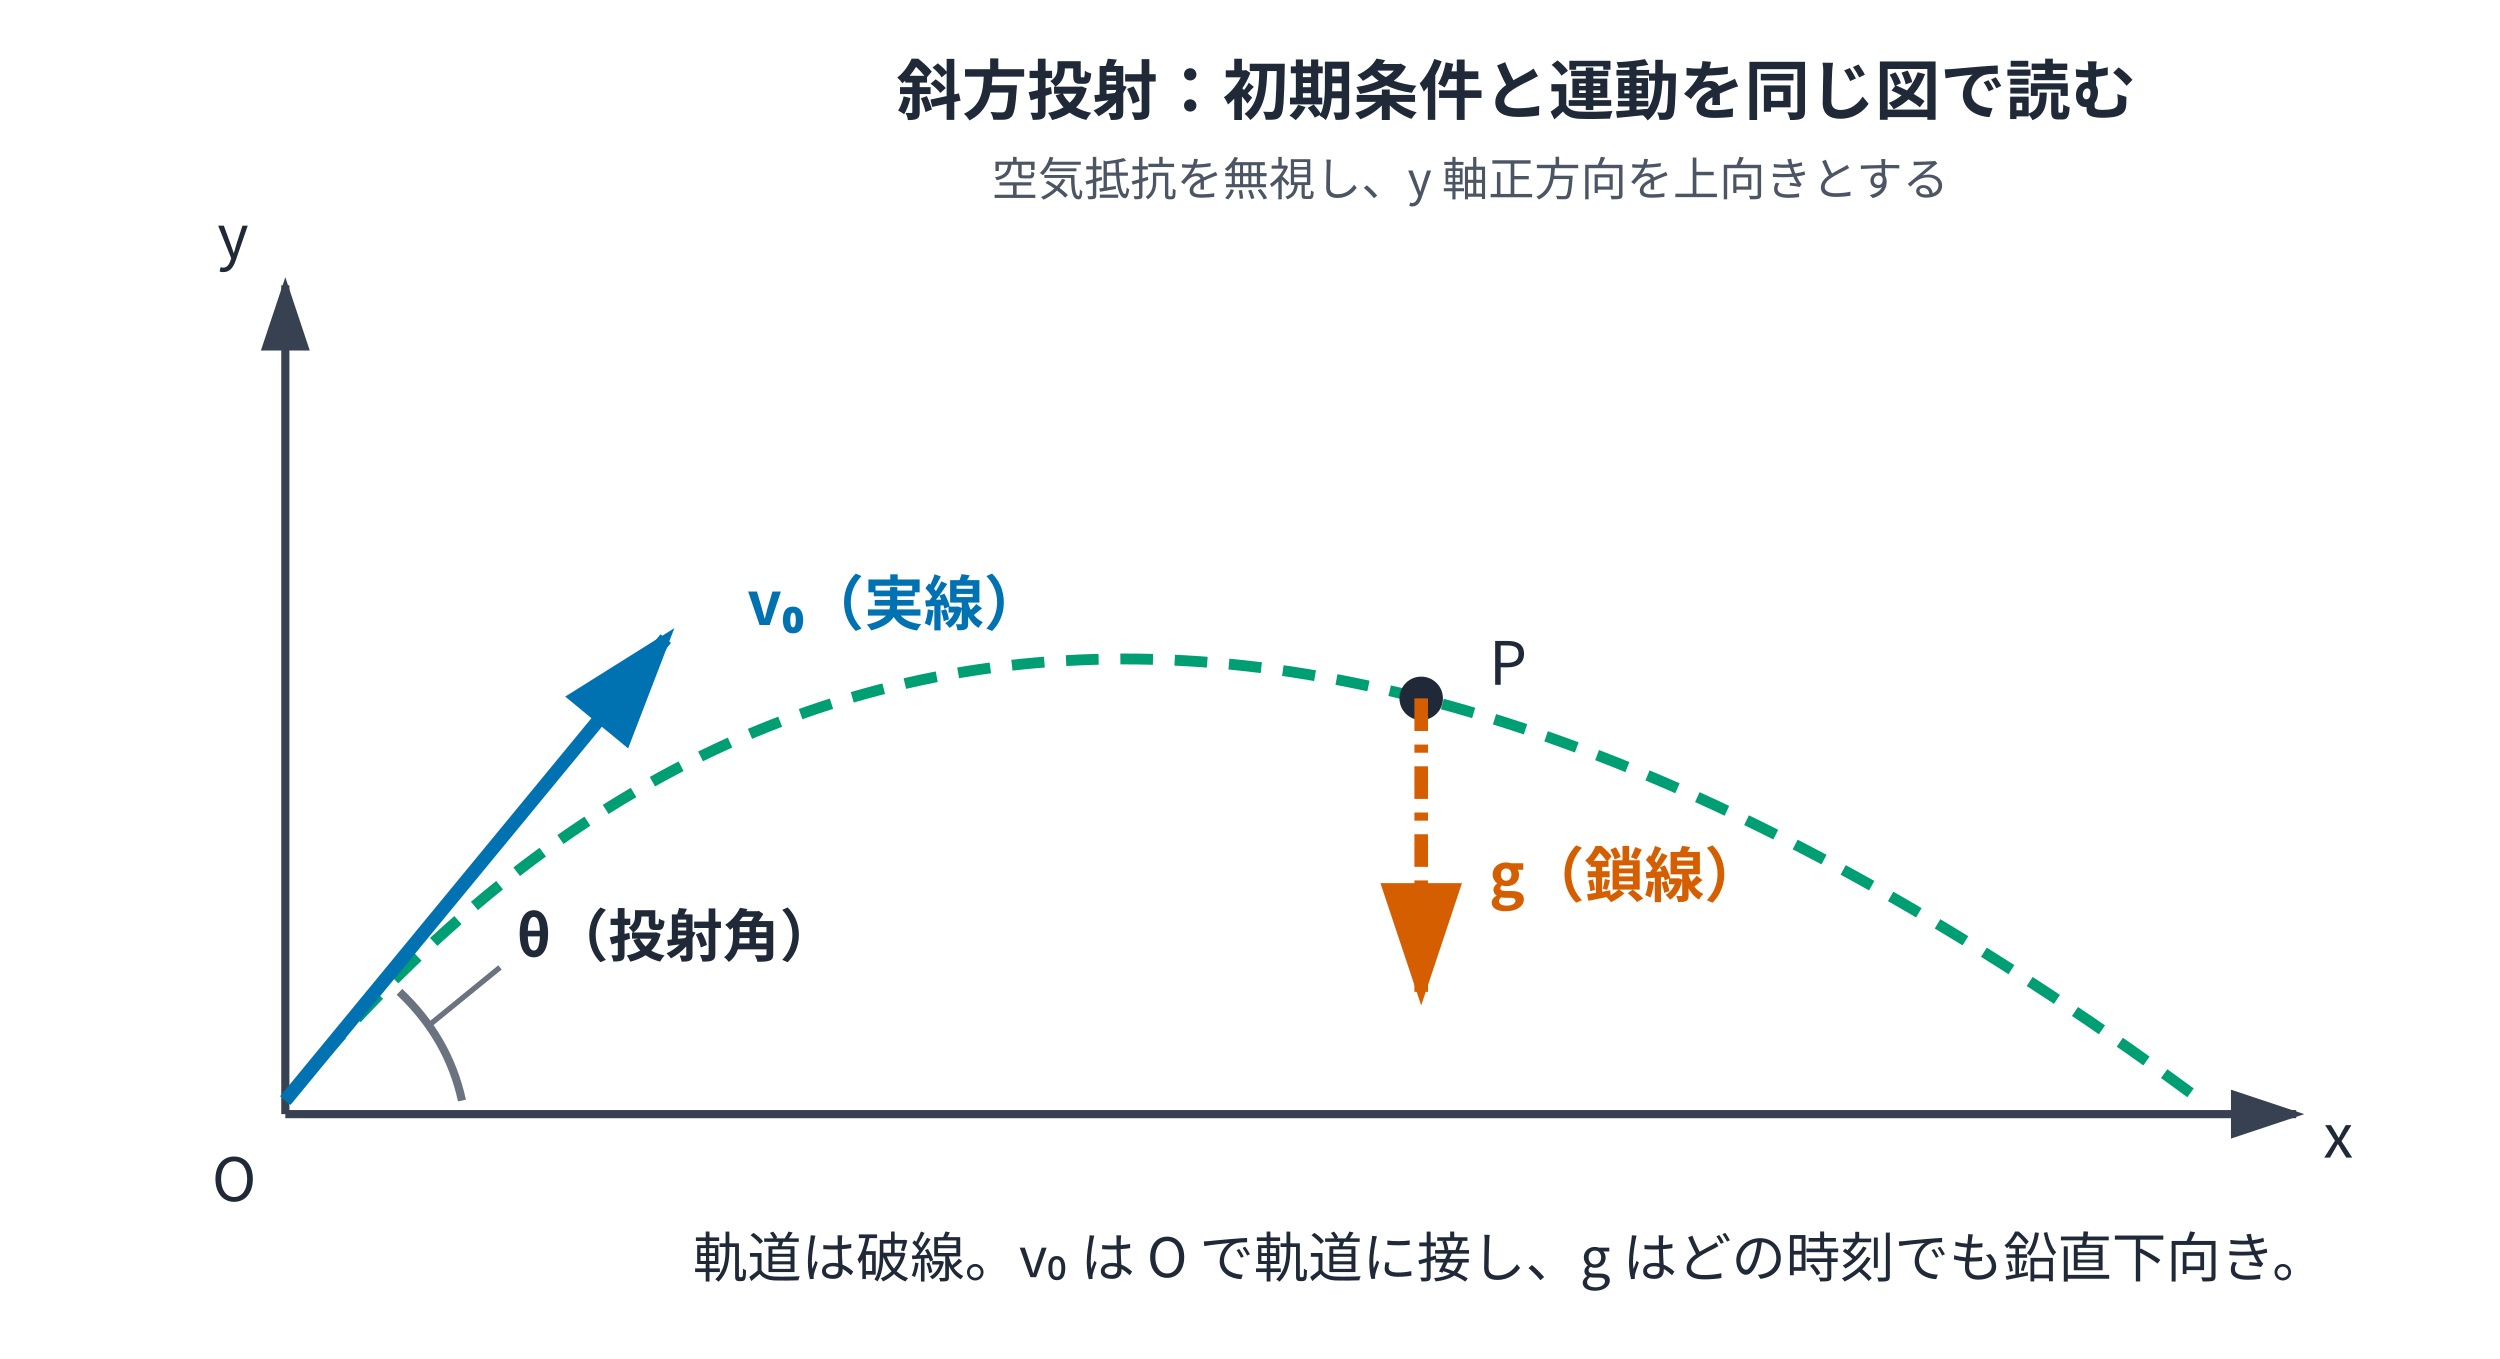
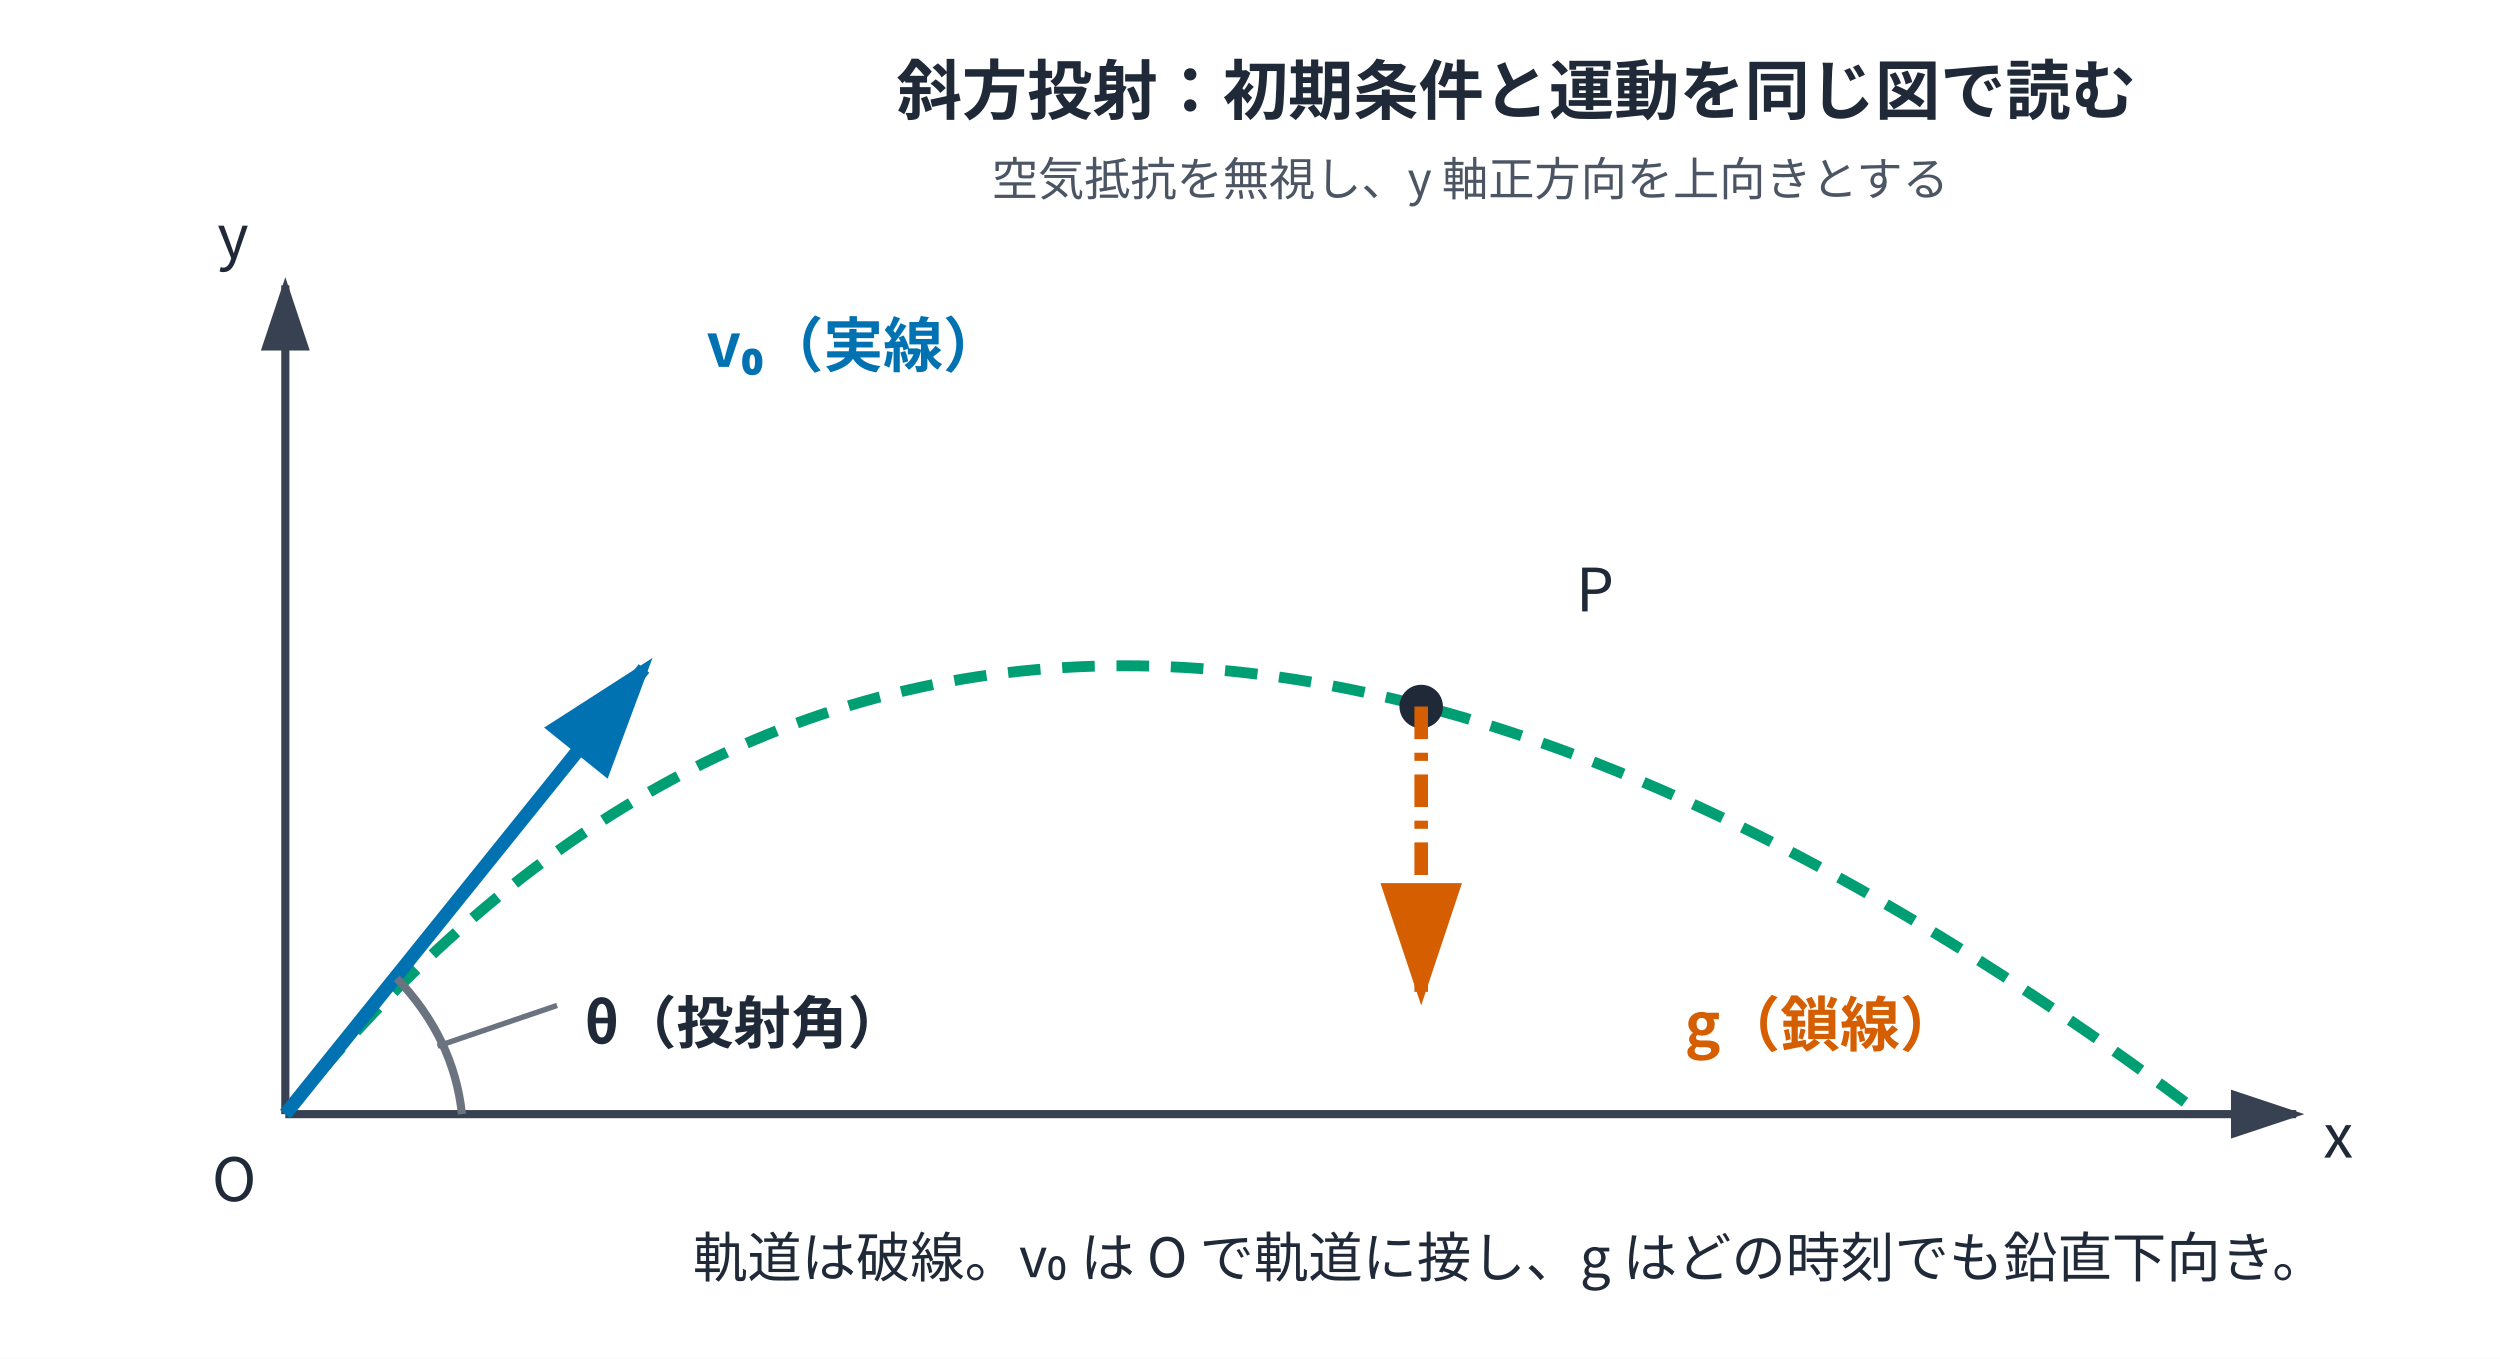
<svg xmlns="http://www.w3.org/2000/svg" data-layout-lint="strict" viewBox="0 0 920 500" role="img" aria-labelledby="title desc">
  <rect width="920" height="500" fill="white" />
  <defs>
    <marker id="arrow-neutral" markerWidth="10" markerHeight="10" refX="8" refY="3" orient="auto">
      <path d="M0,0 L0,6 L9,3 z" fill="#374151" />
    </marker>
    <marker id="arrow-blue" markerWidth="10" markerHeight="10" refX="8" refY="3" orient="auto">
      <path d="M0,0 L0,6 L9,3 z" fill="#0072B2" />
    </marker>
    <marker id="arrow-orange" markerWidth="10" markerHeight="10" refX="8" refY="3" orient="auto">
      <path d="M0,0 L0,6 L9,3 z" fill="#D55E00" />
    </marker>
  </defs>
  <g font-family="Noto Sans CJK JP, sans-serif" fill="#1F2937">
    <text x="330" y="42" font-size="24" font-weight="700">斜方投射：初期条件と運動を同じ図で読む</text>
    <text x="365" y="72" font-size="17" fill="#4B5563">空気抵抗を無視し、y 軸正方向を上向きとする</text>
  </g>
  <line x1="105" y1="410" x2="845" y2="410" stroke="#374151" stroke-width="3" marker-end="url(#arrow-neutral)" />
  <line x1="105" y1="410" x2="105" y2="105" stroke="#374151" stroke-width="3" marker-end="url(#arrow-neutral)" />
-   <path data-series-group="motion" data-series-label="trajectory" d="M105 405 Q370 80 810 405" fill="none" stroke="#009E73" stroke-width="4" stroke-dasharray="12 8" />
-   <line data-series-group="motion" data-series-label="v0" x1="105" y1="405" x2="245" y2="235" stroke="#0072B2" stroke-width="5" marker-end="url(#arrow-blue)" />
-   <path d="M170 405 Q165 382 147 365" fill="none" stroke="#6B7280" stroke-width="3" />
-   <line x1="184" y1="356" x2="157" y2="378" stroke="#6B7280" stroke-width="2" />
-   <text x="190" y="352" font-family="Noto Sans CJK JP, sans-serif" font-size="21" fill="#1F2937" font-weight="700">θ（投射角）</text>
-   <circle cx="523" cy="257" r="8" fill="#1F2937" />
-   <line data-series-group="motion" data-series-label="g" x1="523" y1="257" x2="523" y2="365" stroke="#D55E00" stroke-width="5" stroke-dasharray="12 5 3 5" marker-end="url(#arrow-orange)" />
+   <path data-series-group="motion" data-series-label="trajectory" d="M105 410 Q370 80 810 410" fill="none" stroke="#009E73" stroke-width="4" stroke-dasharray="12 8" />
+   <line data-series-group="motion" data-series-label="v0" x1="105" y1="410" x2="237" y2="246" stroke="#0072B2" stroke-width="5" marker-end="url(#arrow-blue)" />
+   <path d="M170 410 Q167 382 146 360" fill="none" stroke="#6B7280" stroke-width="3" />
+   <line x1="205" y1="370" x2="161" y2="385" stroke="#6B7280" stroke-width="2" />
+   <text x="215" y="384" font-family="Noto Sans CJK JP, sans-serif" font-size="21" fill="#1F2937" font-weight="700">θ（投射角）</text>
+   <circle cx="523" cy="260" r="8" fill="#1F2937" />
+   <line data-series-group="motion" data-series-label="g" x1="523" y1="260" x2="523" y2="365" stroke="#D55E00" stroke-width="5" stroke-dasharray="12 5 3 5" marker-end="url(#arrow-orange)" />
  <g font-family="Noto Sans CJK JP, sans-serif" font-size="22" fill="#1F2937">
    <text x="855" y="426">x</text>
    <text x="80" y="95">y</text>
    <text x="78" y="442">O</text>
-     <text x="548" y="252">P</text>
-     <text x="275" y="230" fill="#0072B2" font-weight="700">v₀（実線）</text>
-     <text x="548" y="330" fill="#D55E00" font-weight="700">g（鎖線）</text>
+     <text x="580" y="225">P</text>
+     <text x="260" y="135" fill="#0072B2" font-weight="700">v₀（実線）</text>
+     <text x="620" y="385" fill="#D55E00" font-weight="700">g（鎖線）</text>
  </g>
  <text x="255" y="470" font-family="Noto Sans CJK JP, sans-serif" font-size="20" fill="#1F2937">軌道は破線。v₀ は O で軌道に接し、g はどの時刻でも鉛直下向き。</text>
</svg>
